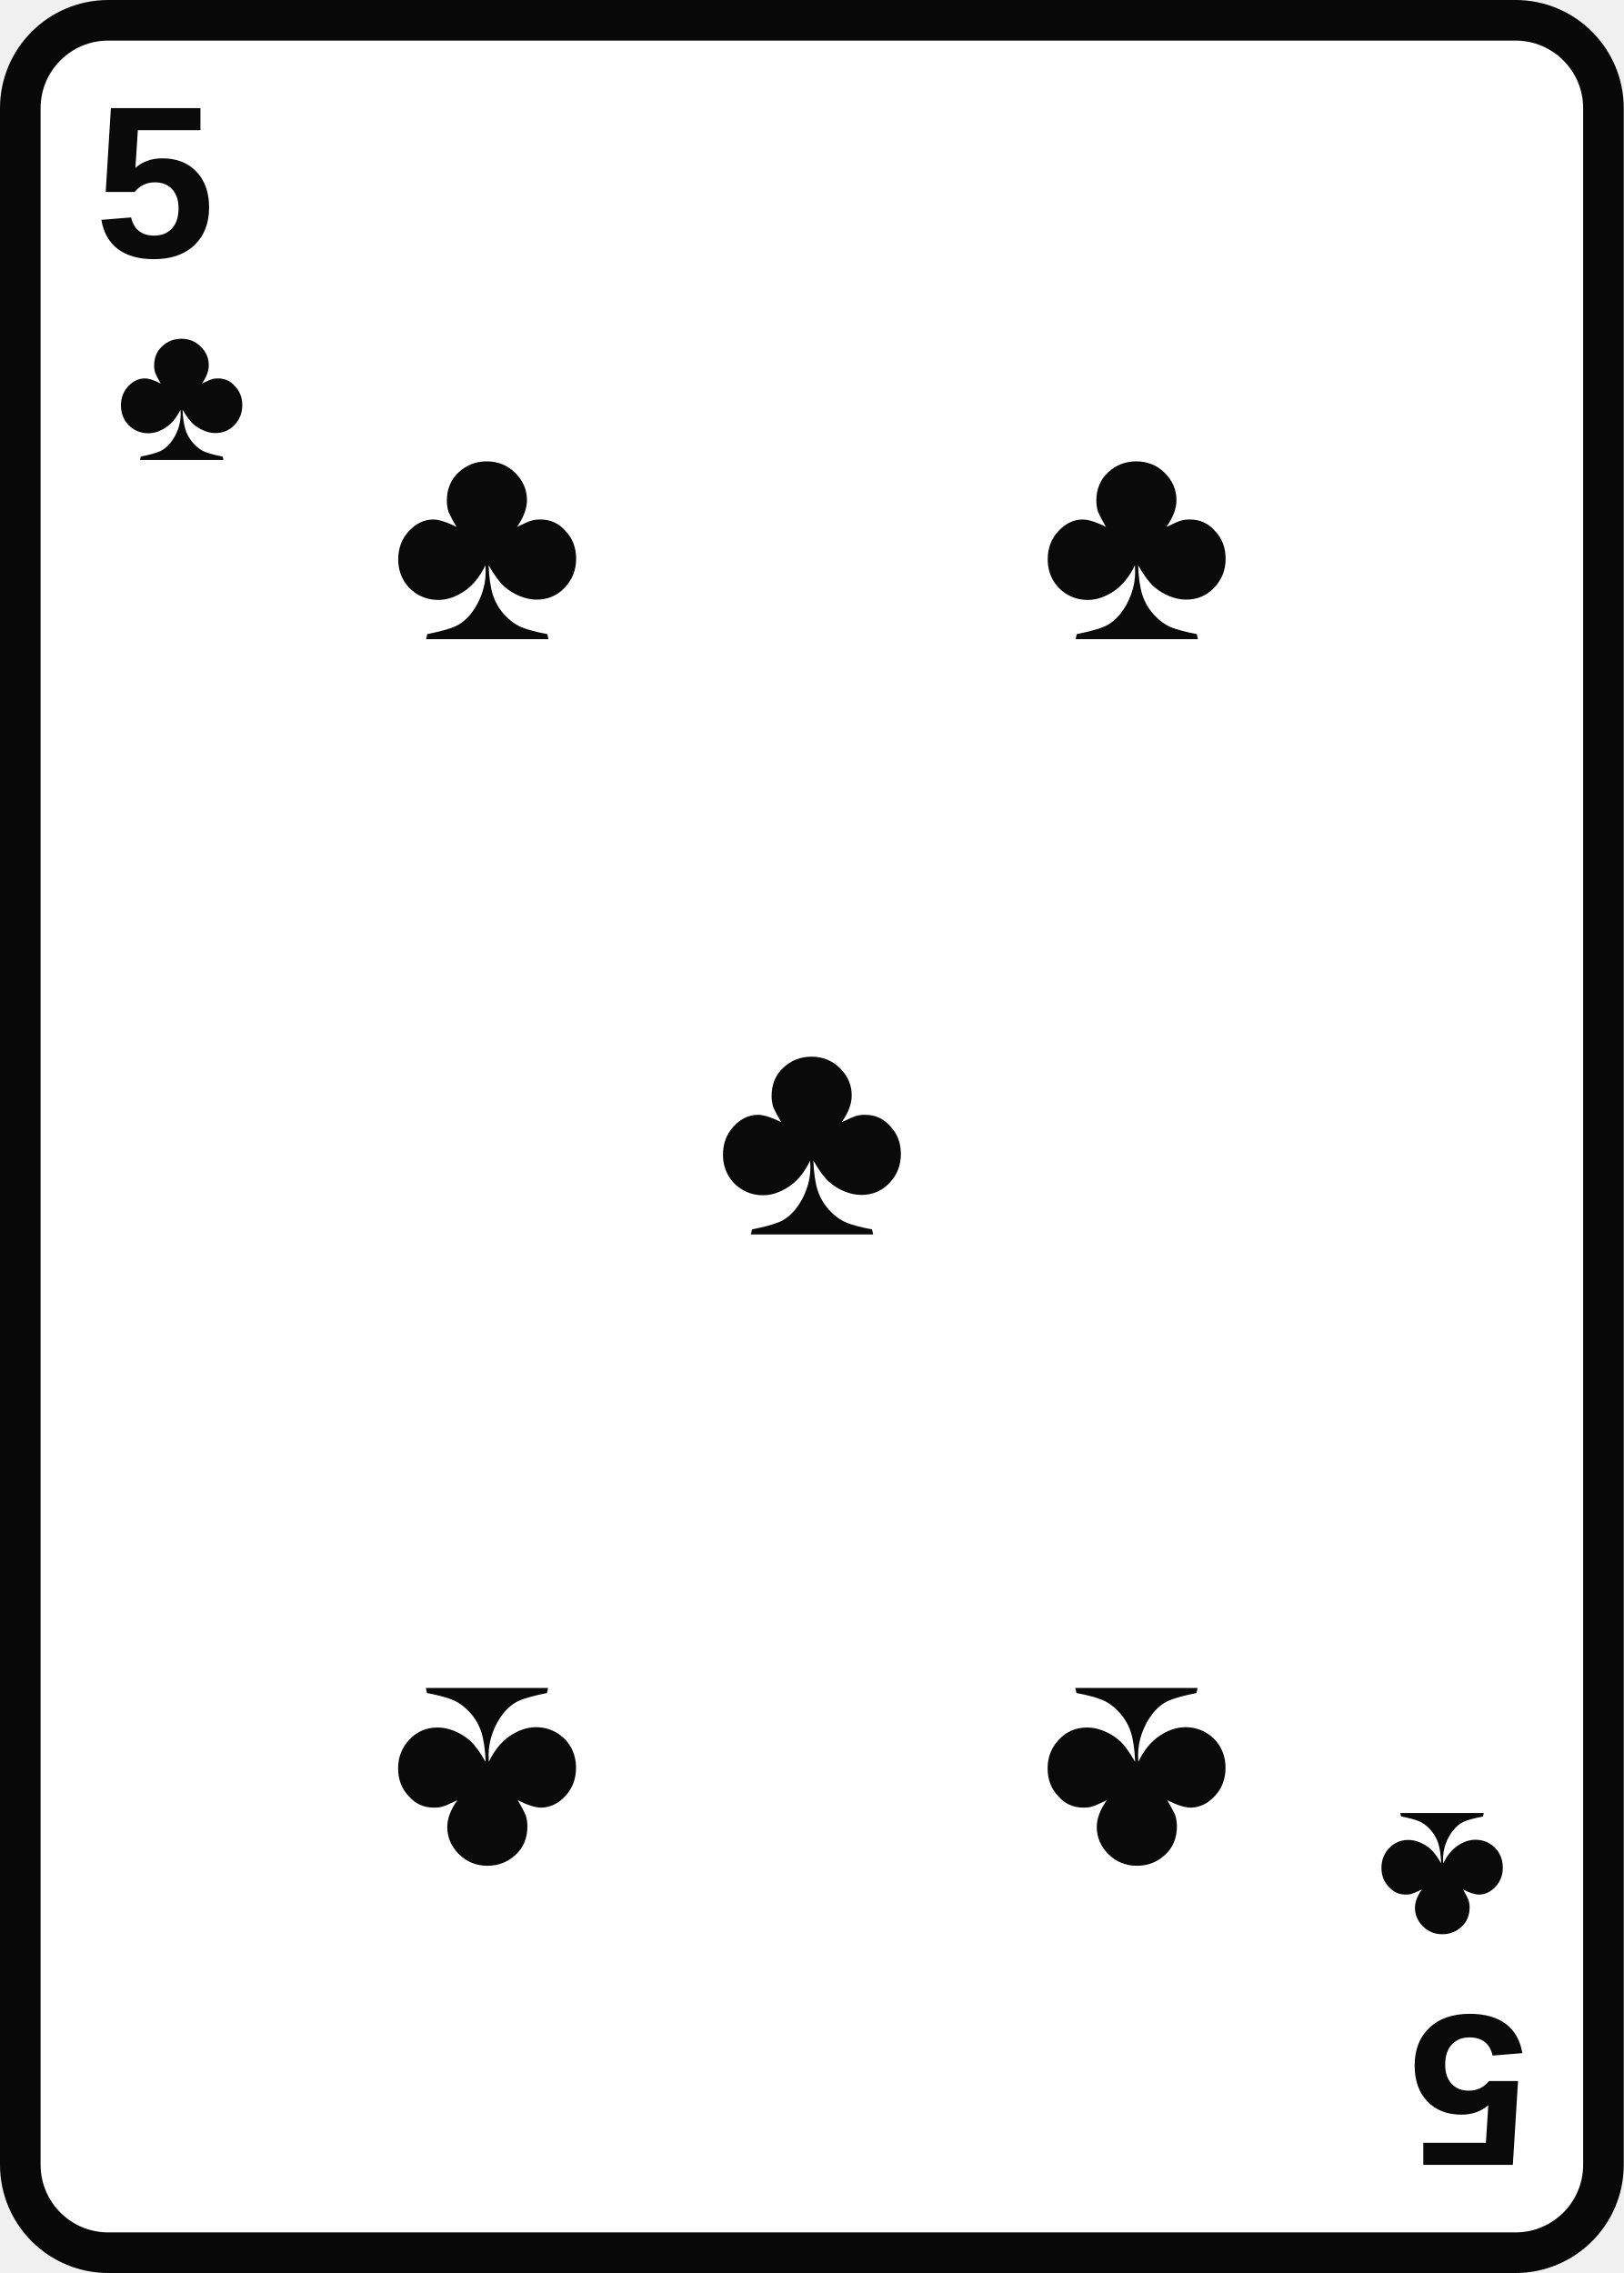
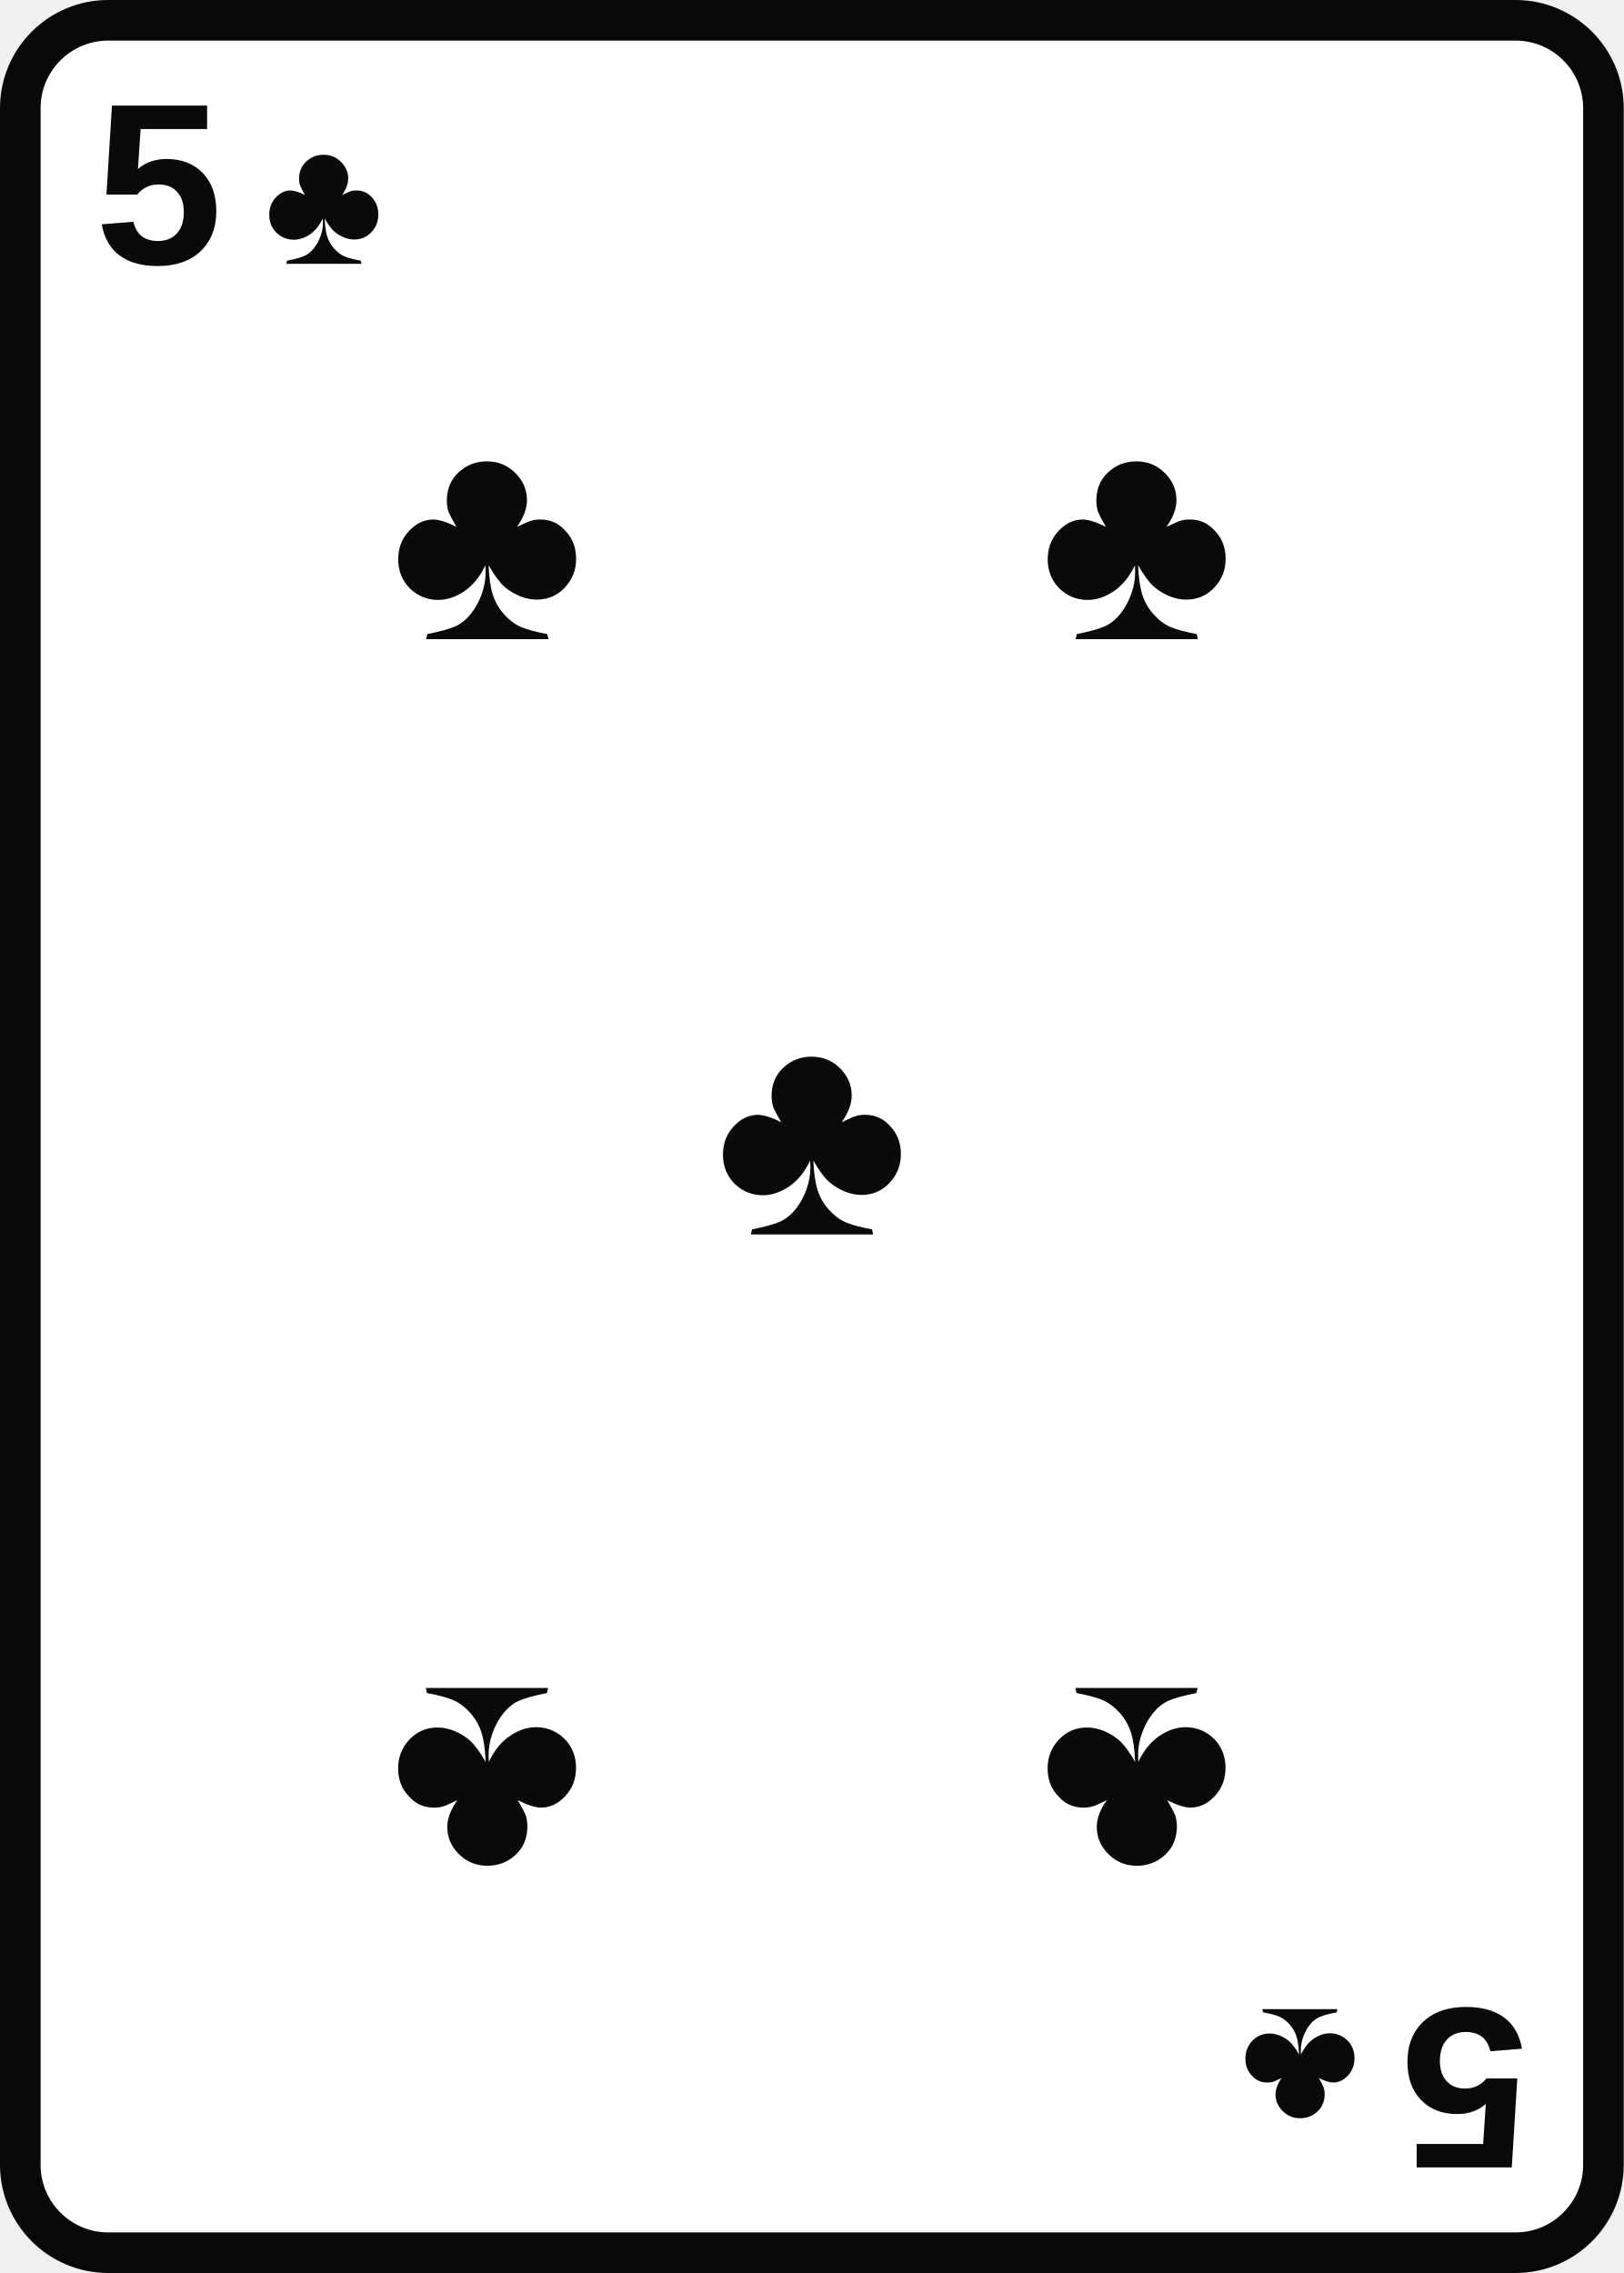
<svg xmlns="http://www.w3.org/2000/svg" viewBox="0 0 240 336" role="img" aria-label="5 ♣">
  <rect x="3" y="3" width="234" height="330" rx="13" fill="#fff" stroke="#080808" stroke-width="6" />
  <rect x="8" y="8" width="224" height="320" rx="9" fill="#fff" />
  <g transform="">
-     <text x="14" y="38" font-family="Arial, Helvetica, sans-serif" font-size="32" font-weight="800" fill="#0a0a0a">5</text>
-     <text x="17" y="68" font-family="Arial, Helvetica, sans-serif" font-size="30" font-weight="800" fill="#0a0a0a">♣</text>
+     <text x="14" y="39" font-family="Arial, Helvetica, sans-serif" font-size="34" font-weight="900" fill="#0a0a0a">5</text>
+     <text x="39" y="39" font-family="Arial, Helvetica, sans-serif" font-size="27" font-weight="900" fill="#0a0a0a">♣</text>
  </g>
  <g transform="translate(240 336) rotate(180)">
-     <text x="14" y="38" font-family="Arial, Helvetica, sans-serif" font-size="32" font-weight="800" fill="#0a0a0a">5</text>
-     <text x="17" y="68" font-family="Arial, Helvetica, sans-serif" font-size="30" font-weight="800" fill="#0a0a0a">♣</text>
+     <text x="14" y="39" font-family="Arial, Helvetica, sans-serif" font-size="34" font-weight="900" fill="#0a0a0a">5</text>
+     <text x="39" y="39" font-family="Arial, Helvetica, sans-serif" font-size="27" font-weight="900" fill="#0a0a0a">♣</text>
  </g>
  <text x="72" y="82" text-anchor="middle" dominant-baseline="middle" font-family="Arial, Helvetica, sans-serif" font-size="44" font-weight="900" fill="#0a0a0a" transform="rotate(0 72 82)">♣</text>
  <text x="168" y="82" text-anchor="middle" dominant-baseline="middle" font-family="Arial, Helvetica, sans-serif" font-size="44" font-weight="900" fill="#0a0a0a" transform="rotate(0 168 82)">♣</text>
  <text x="120" y="170" text-anchor="middle" dominant-baseline="middle" font-family="Arial, Helvetica, sans-serif" font-size="44" font-weight="900" fill="#0a0a0a" transform="rotate(0 120 170)">♣</text>
  <text x="72" y="262" text-anchor="middle" dominant-baseline="middle" font-family="Arial, Helvetica, sans-serif" font-size="44" font-weight="900" fill="#0a0a0a" transform="rotate(180 72 262)">♣</text>
  <text x="168" y="262" text-anchor="middle" dominant-baseline="middle" font-family="Arial, Helvetica, sans-serif" font-size="44" font-weight="900" fill="#0a0a0a" transform="rotate(180 168 262)">♣</text>
</svg>
